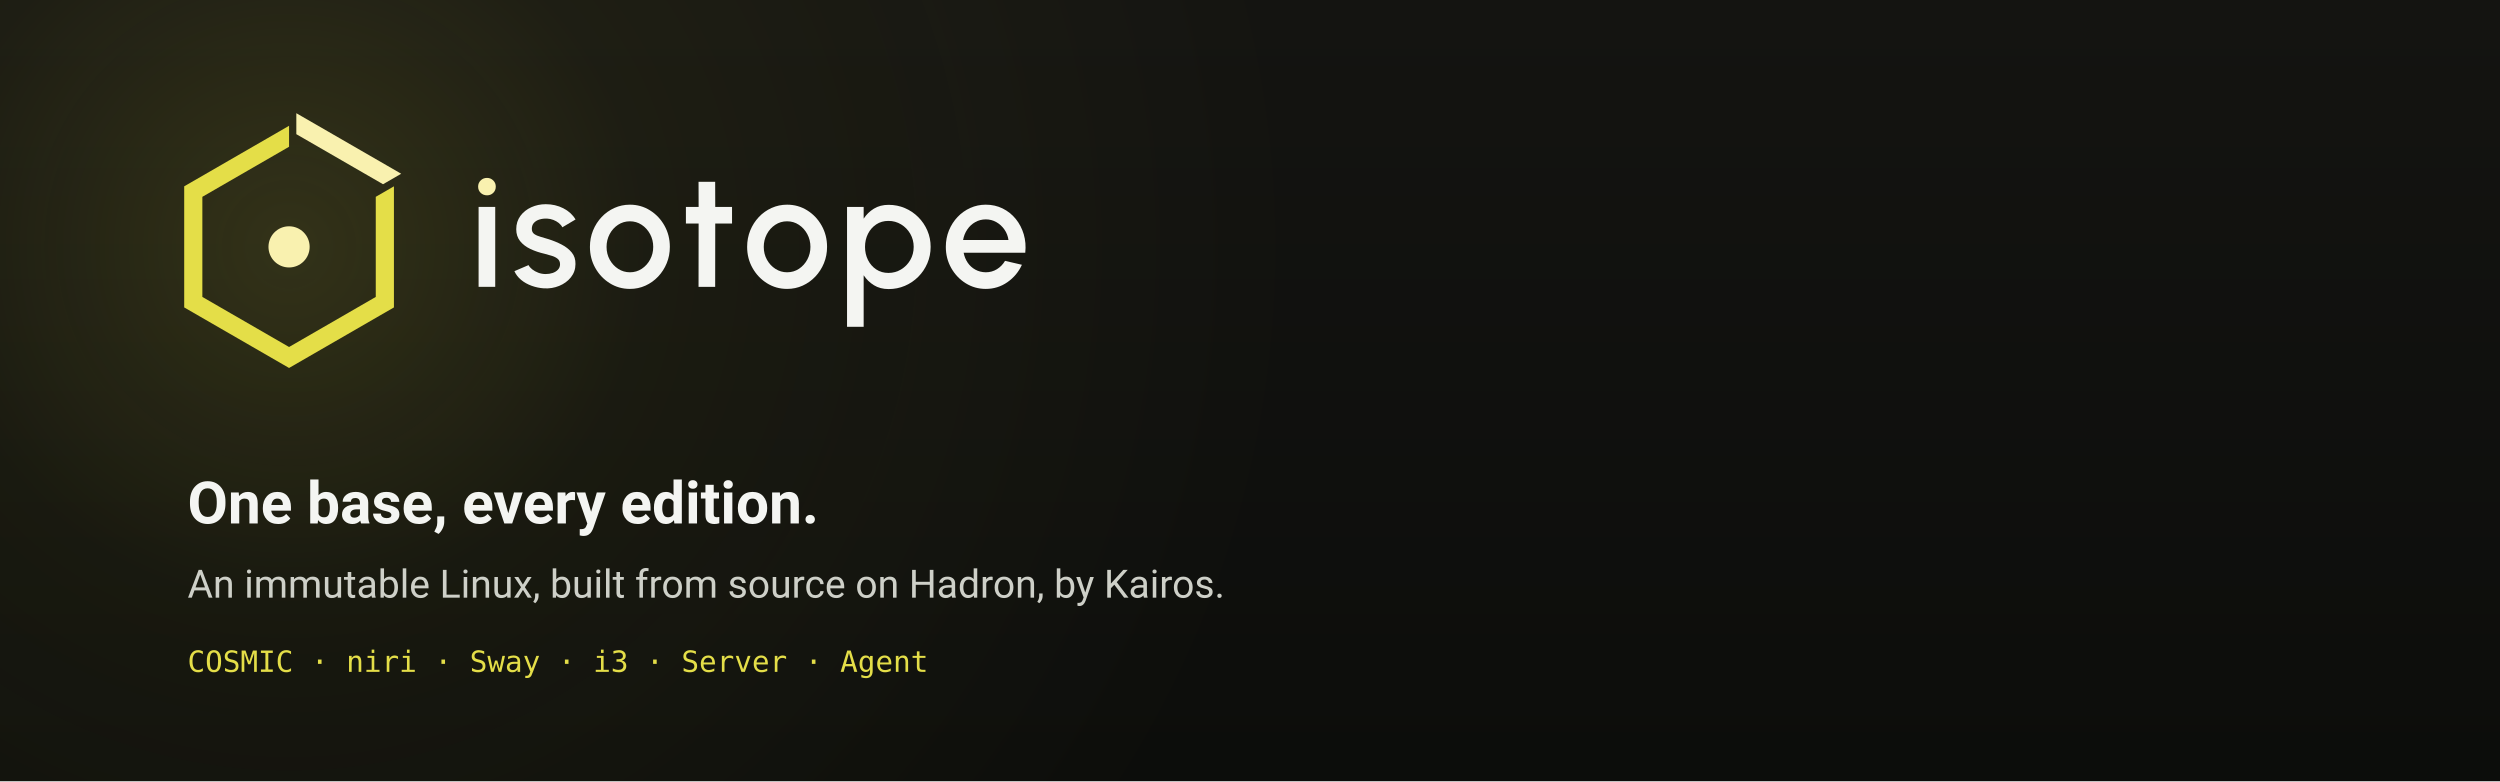
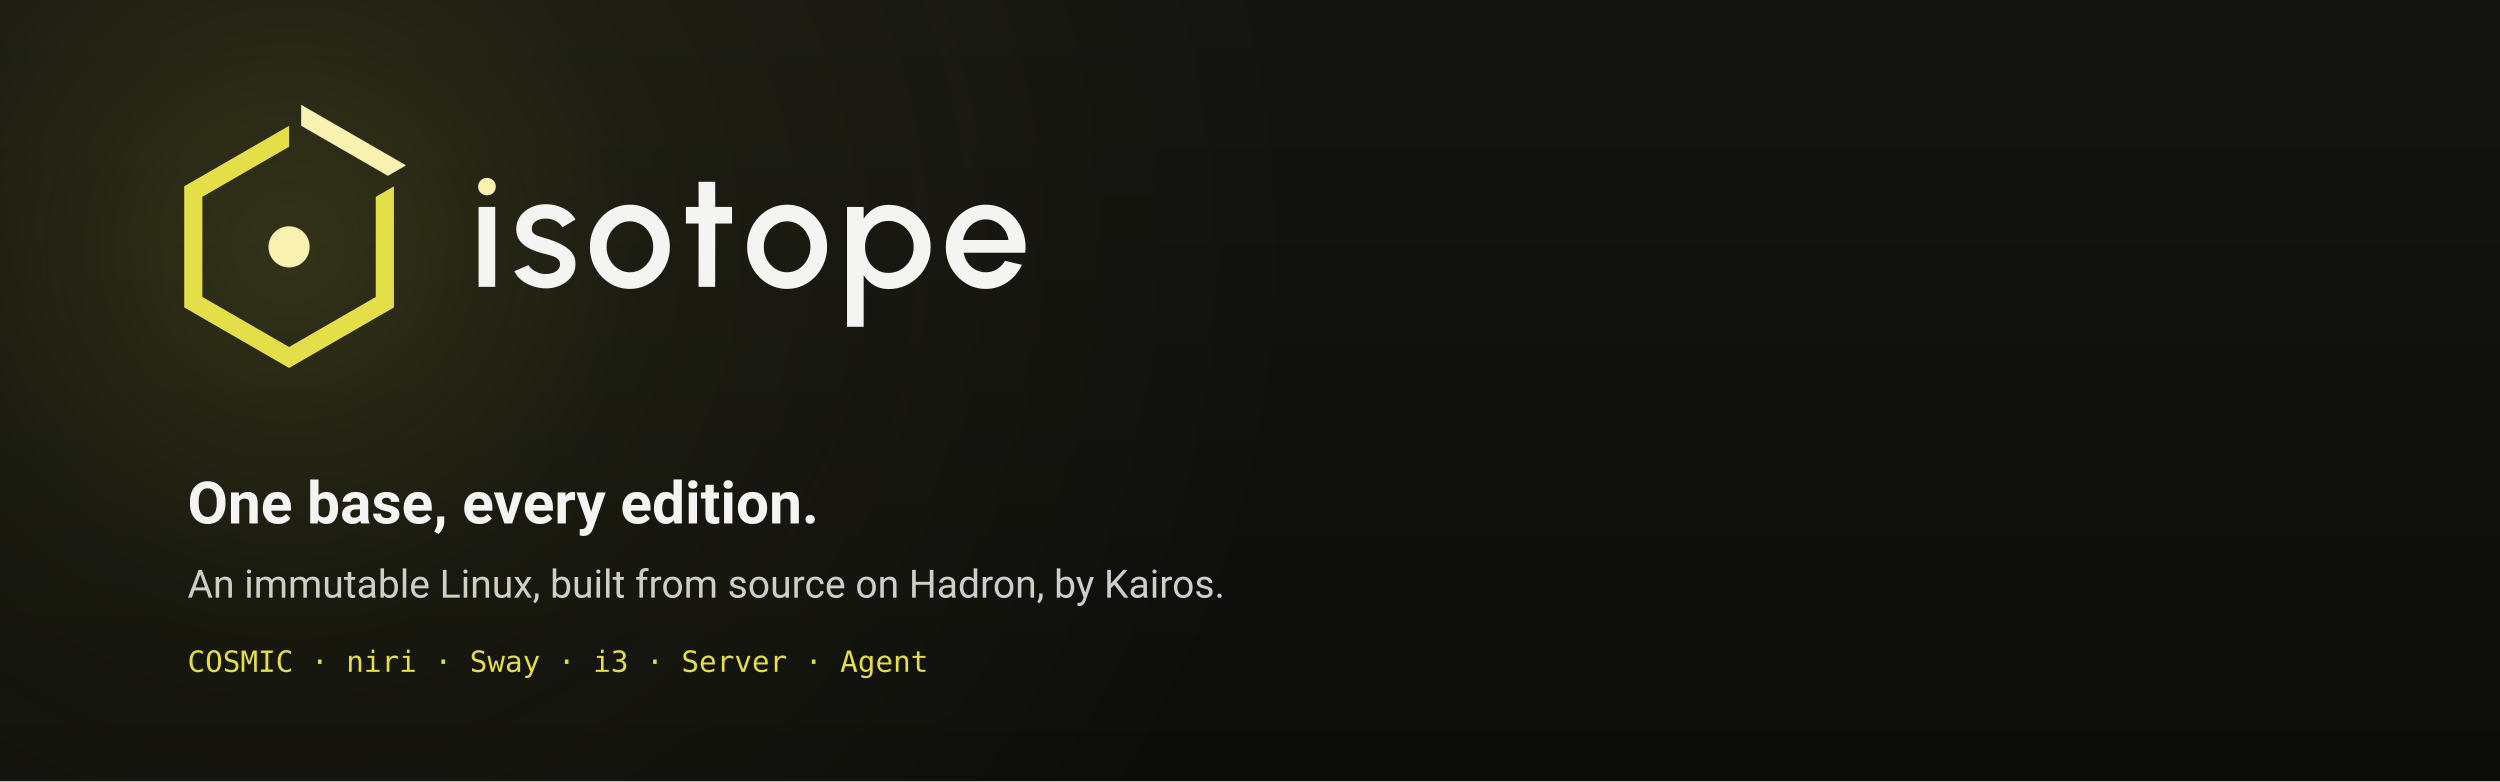
<svg xmlns="http://www.w3.org/2000/svg" width="1280" height="400" viewBox="0 0 1280 400" role="img" aria-labelledby="t d">
  <defs>
    <linearGradient id="bg" x1="0" y1="0" x2="0" y2="1">
      <stop offset="0" stop-color="#141411" />
      <stop offset="1" stop-color="#0c0d0b" />
    </linearGradient>
    <radialGradient id="light" cx="148.0" cy="126.4" r="520" gradientUnits="userSpaceOnUse">
      <stop offset="0" stop-color="#e4de48" stop-opacity="0.16" />
      <stop offset="0.35" stop-color="#e4de48" stop-opacity="0.05" />
      <stop offset="1" stop-color="#e4de48" stop-opacity="0" />
    </radialGradient>
  </defs>
  <rect width="1280" height="400" fill="url(#bg)" />
  <rect width="1280" height="400" fill="url(#light)" />
  <g transform="translate(86 52) scale(0.62)">
    <path fill="#e4de48" d="M186.60 70.00L186.60 170.00L100.00 220.00L13.40 170.00L13.40 70.00L100.00 20.00L100.00 37.32L28.40 78.66L28.40 161.34L100.00 202.68L171.60 161.34L171.60 78.66Z" />
-     <path fill="#f9f1af" d="M106.00 9.61L192.60 59.61L177.60 68.27L106.00 26.93Z" />
+     <path fill="#f9f1af" d="M110.00 2.68L196.60 52.68L181.60 61.34L110.00 20.00Z" />
    <circle fill="#f9f1af" cx="100.00" cy="120.00" r="17.00" />
    <path fill="#f9f1af" d="M263.516 77.43Q260.348 77.43 258.236 75.384Q256.124 73.338 256.124 70.236Q256.124 67.2 258.236 65.121Q260.348 63.042 263.45 63.042Q266.486 63.042 268.598 65.121Q270.71 67.2 270.71 70.236Q270.71 73.338 268.631 75.384Q266.552 77.43 263.516 77.43Z" />
    <path fill="#f4f5f2" d="M256.52 87.0H270.248V153.0H256.52Z" />
    <path fill="#f4f5f2" d="M310.508 154.254Q305.294 153.924 300.344 152.142Q295.394 150.36 291.665 147.291Q287.936 144.222 286.088 140.064L297.77 135.048Q298.628 136.83 300.773 138.546Q302.918 140.262 305.822 141.351Q308.726 142.44 311.894 142.44Q314.996 142.44 317.669 141.549Q320.342 140.658 322.058 138.81Q323.774 136.962 323.774 134.388Q323.774 131.484 321.827 129.867Q319.88 128.25 316.976 127.392Q314.072 126.534 311.168 125.742Q304.7 124.29 299.321 121.749Q293.942 119.208 290.774 115.215Q287.606 111.222 287.606 105.414Q287.606 99.078 291.038 94.425Q294.47 89.772 300.047 87.264Q305.624 84.756 311.96 84.756Q319.88 84.756 326.48 88.122Q333.08 91.488 336.578 97.362L325.688 103.83Q324.698 101.85 322.718 100.266Q320.738 98.682 318.23 97.725Q315.722 96.768 313.016 96.636Q309.65 96.504 306.779 97.395Q303.908 98.286 302.192 100.2Q300.476 102.114 300.476 105.084Q300.476 107.988 302.522 109.407Q304.568 110.826 307.703 111.684Q310.838 112.542 314.138 113.598Q320.012 115.446 325.16 118.119Q330.308 120.792 333.476 124.686Q336.644 128.58 336.512 134.19Q336.512 140.394 332.783 145.08Q329.054 149.766 323.114 152.208Q317.174 154.65 310.508 154.254Z" />
    <path fill="#f4f5f2" d="M381.458 154.716Q372.35 154.716 364.859 150.03Q357.368 145.344 352.913 137.457Q348.458 129.57 348.458 120.0Q348.458 112.74 351.032 106.437Q353.606 100.134 358.127 95.349Q362.648 90.564 368.654 87.858Q374.66 85.152 381.458 85.152Q390.566 85.152 398.057 89.838Q405.548 94.524 410.003 102.444Q414.458 110.364 414.458 120.0Q414.458 127.194 411.884 133.464Q409.31 139.734 404.789 144.519Q400.268 149.304 394.295 152.01Q388.322 154.716 381.458 154.716ZM381.458 140.988Q386.936 140.988 391.292 138.084Q395.648 135.18 398.189 130.395Q400.73 125.61 400.73 120.0Q400.73 114.258 398.123 109.44Q395.516 104.622 391.16 101.751Q386.804 98.88 381.458 98.88Q376.046 98.88 371.657 101.784Q367.268 104.688 364.727 109.506Q362.186 114.324 362.186 120.0Q362.186 125.874 364.826 130.626Q367.466 135.378 371.855 138.183Q376.244 140.988 381.458 140.988Z" />
    <path fill="#f4f5f2" d="M465.806 100.728H451.946L451.88 153.0H438.152L438.218 100.728H427.724V87.0H438.218L438.152 66.276H451.88L451.946 87.0H465.806Z" />
    <path fill="#f4f5f2" d="M511.28 154.716Q502.172 154.716 494.681 150.03Q487.19 145.344 482.735 137.457Q478.28 129.57 478.28 120.0Q478.28 112.74 480.854 106.437Q483.428 100.134 487.949 95.349Q492.47 90.564 498.476 87.858Q504.482 85.152 511.28 85.152Q520.388 85.152 527.879 89.838Q535.37 94.524 539.825 102.444Q544.28 110.364 544.28 120.0Q544.28 127.194 541.706 133.464Q539.132 139.734 534.611 144.519Q530.09 149.304 524.117 152.01Q518.144 154.716 511.28 154.716ZM511.28 140.988Q516.758 140.988 521.114 138.084Q525.47 135.18 528.011 130.395Q530.552 125.61 530.552 120.0Q530.552 114.258 527.945 109.44Q525.338 104.622 520.982 101.751Q516.626 98.88 511.28 98.88Q505.868 98.88 501.479 101.784Q497.09 104.688 494.549 109.506Q492.008 114.324 492.008 120.0Q492.008 125.874 494.648 130.626Q497.288 135.378 501.677 138.183Q506.066 140.988 511.28 140.988Z" />
    <path fill="#f4f5f2" d="M574.508 186.0H560.78V87.0H574.508V96.702Q577.808 91.62 582.956 88.452Q588.104 85.284 595.1 85.284Q602.294 85.284 608.597 87.99Q614.9 90.696 619.652 95.481Q624.404 100.266 627.11 106.536Q629.816 112.806 629.816 120.0Q629.816 127.194 627.11 133.53Q624.404 139.866 619.652 144.651Q614.9 149.436 608.597 152.142Q602.294 154.848 595.1 154.848Q588.104 154.848 582.956 151.647Q577.808 148.446 574.508 143.43ZM594.968 98.55Q589.226 98.55 584.87 101.454Q580.514 104.358 578.072 109.209Q575.63 114.06 575.63 120.0Q575.63 125.94 578.072 130.824Q580.514 135.708 584.87 138.612Q589.226 141.516 594.968 141.516Q600.644 141.516 605.396 138.645Q610.148 135.774 612.986 130.89Q615.824 126.006 615.824 120.0Q615.824 114.126 613.019 109.242Q610.214 104.358 605.462 101.454Q600.71 98.55 594.968 98.55Z" />
    <path fill="#f4f5f2" d="M675.356 154.716Q666.248 154.716 658.757 150.03Q651.266 145.344 646.811 137.457Q642.356 129.57 642.356 120.0Q642.356 112.74 644.93 106.437Q647.504 100.134 652.025 95.349Q656.546 90.564 662.552 87.858Q668.558 85.152 675.356 85.152Q682.946 85.152 689.282 88.287Q695.618 91.422 700.106 96.933Q704.594 102.444 706.706 109.605Q708.818 116.766 707.96 124.818H657.074Q657.932 129.372 660.407 133.035Q662.882 136.698 666.743 138.81Q670.604 140.922 675.356 140.988Q680.372 140.988 684.497 138.48Q688.622 135.972 691.262 131.55L705.188 134.784Q701.228 143.562 693.242 149.139Q685.256 154.716 675.356 154.716ZM656.612 114.324H694.1Q693.44 109.572 690.767 105.711Q688.094 101.85 684.101 99.573Q680.108 97.296 675.356 97.296Q670.67 97.296 666.677 99.54Q662.684 101.784 660.077 105.645Q657.47 109.506 656.612 114.324Z" />
  </g>
  <text x="96" y="268" font-family="Urbanist, 'Segoe UI', Roboto, Helvetica, Arial, sans-serif" font-size="30" font-weight="600" fill="#f4f5f2">One base, every edition.</text>
  <text x="96" y="306" font-family="Urbanist, 'Segoe UI', Roboto, Helvetica, Arial, sans-serif" font-size="20" fill="#ced0c8">An immutable Linux, built from source on Hadron, by Kairos.</text>
  <text x="96" y="344" font-family="'JetBrains Mono', ui-monospace, Menlo, Consolas, monospace" font-size="15" fill="#e4de48">COSMIC · niri · Sway · i3 · Server · Agent</text>
</svg>
